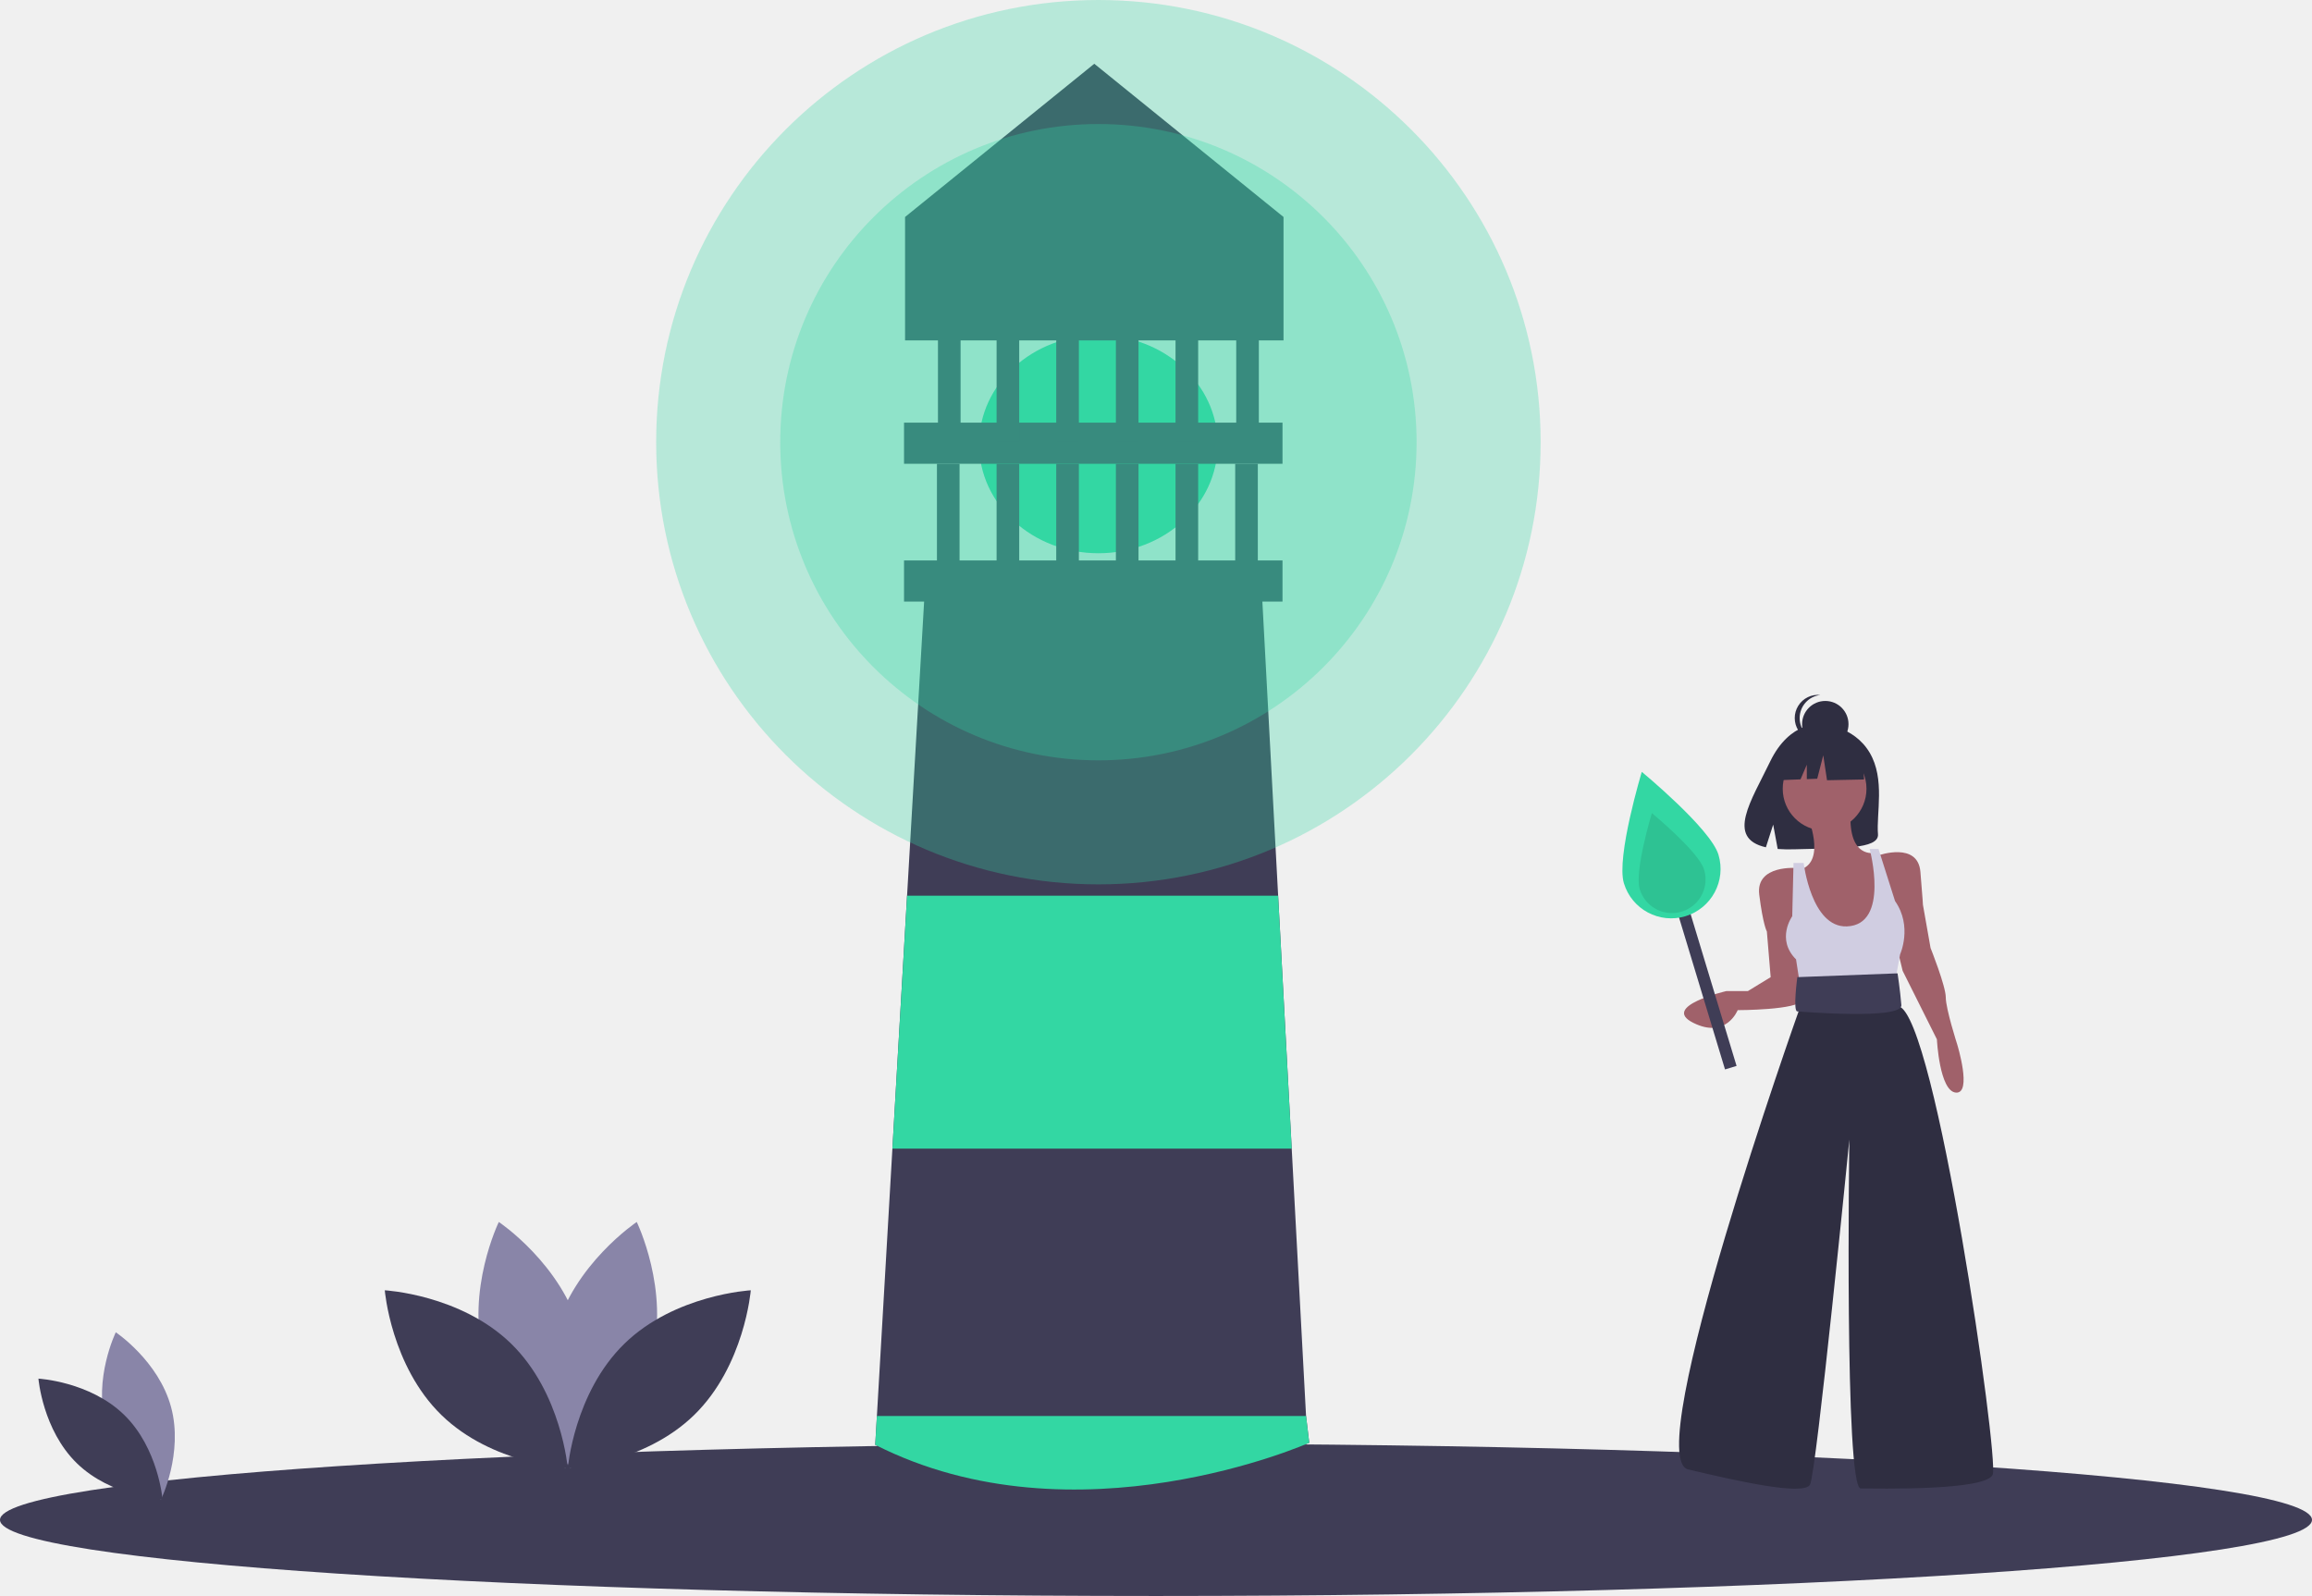
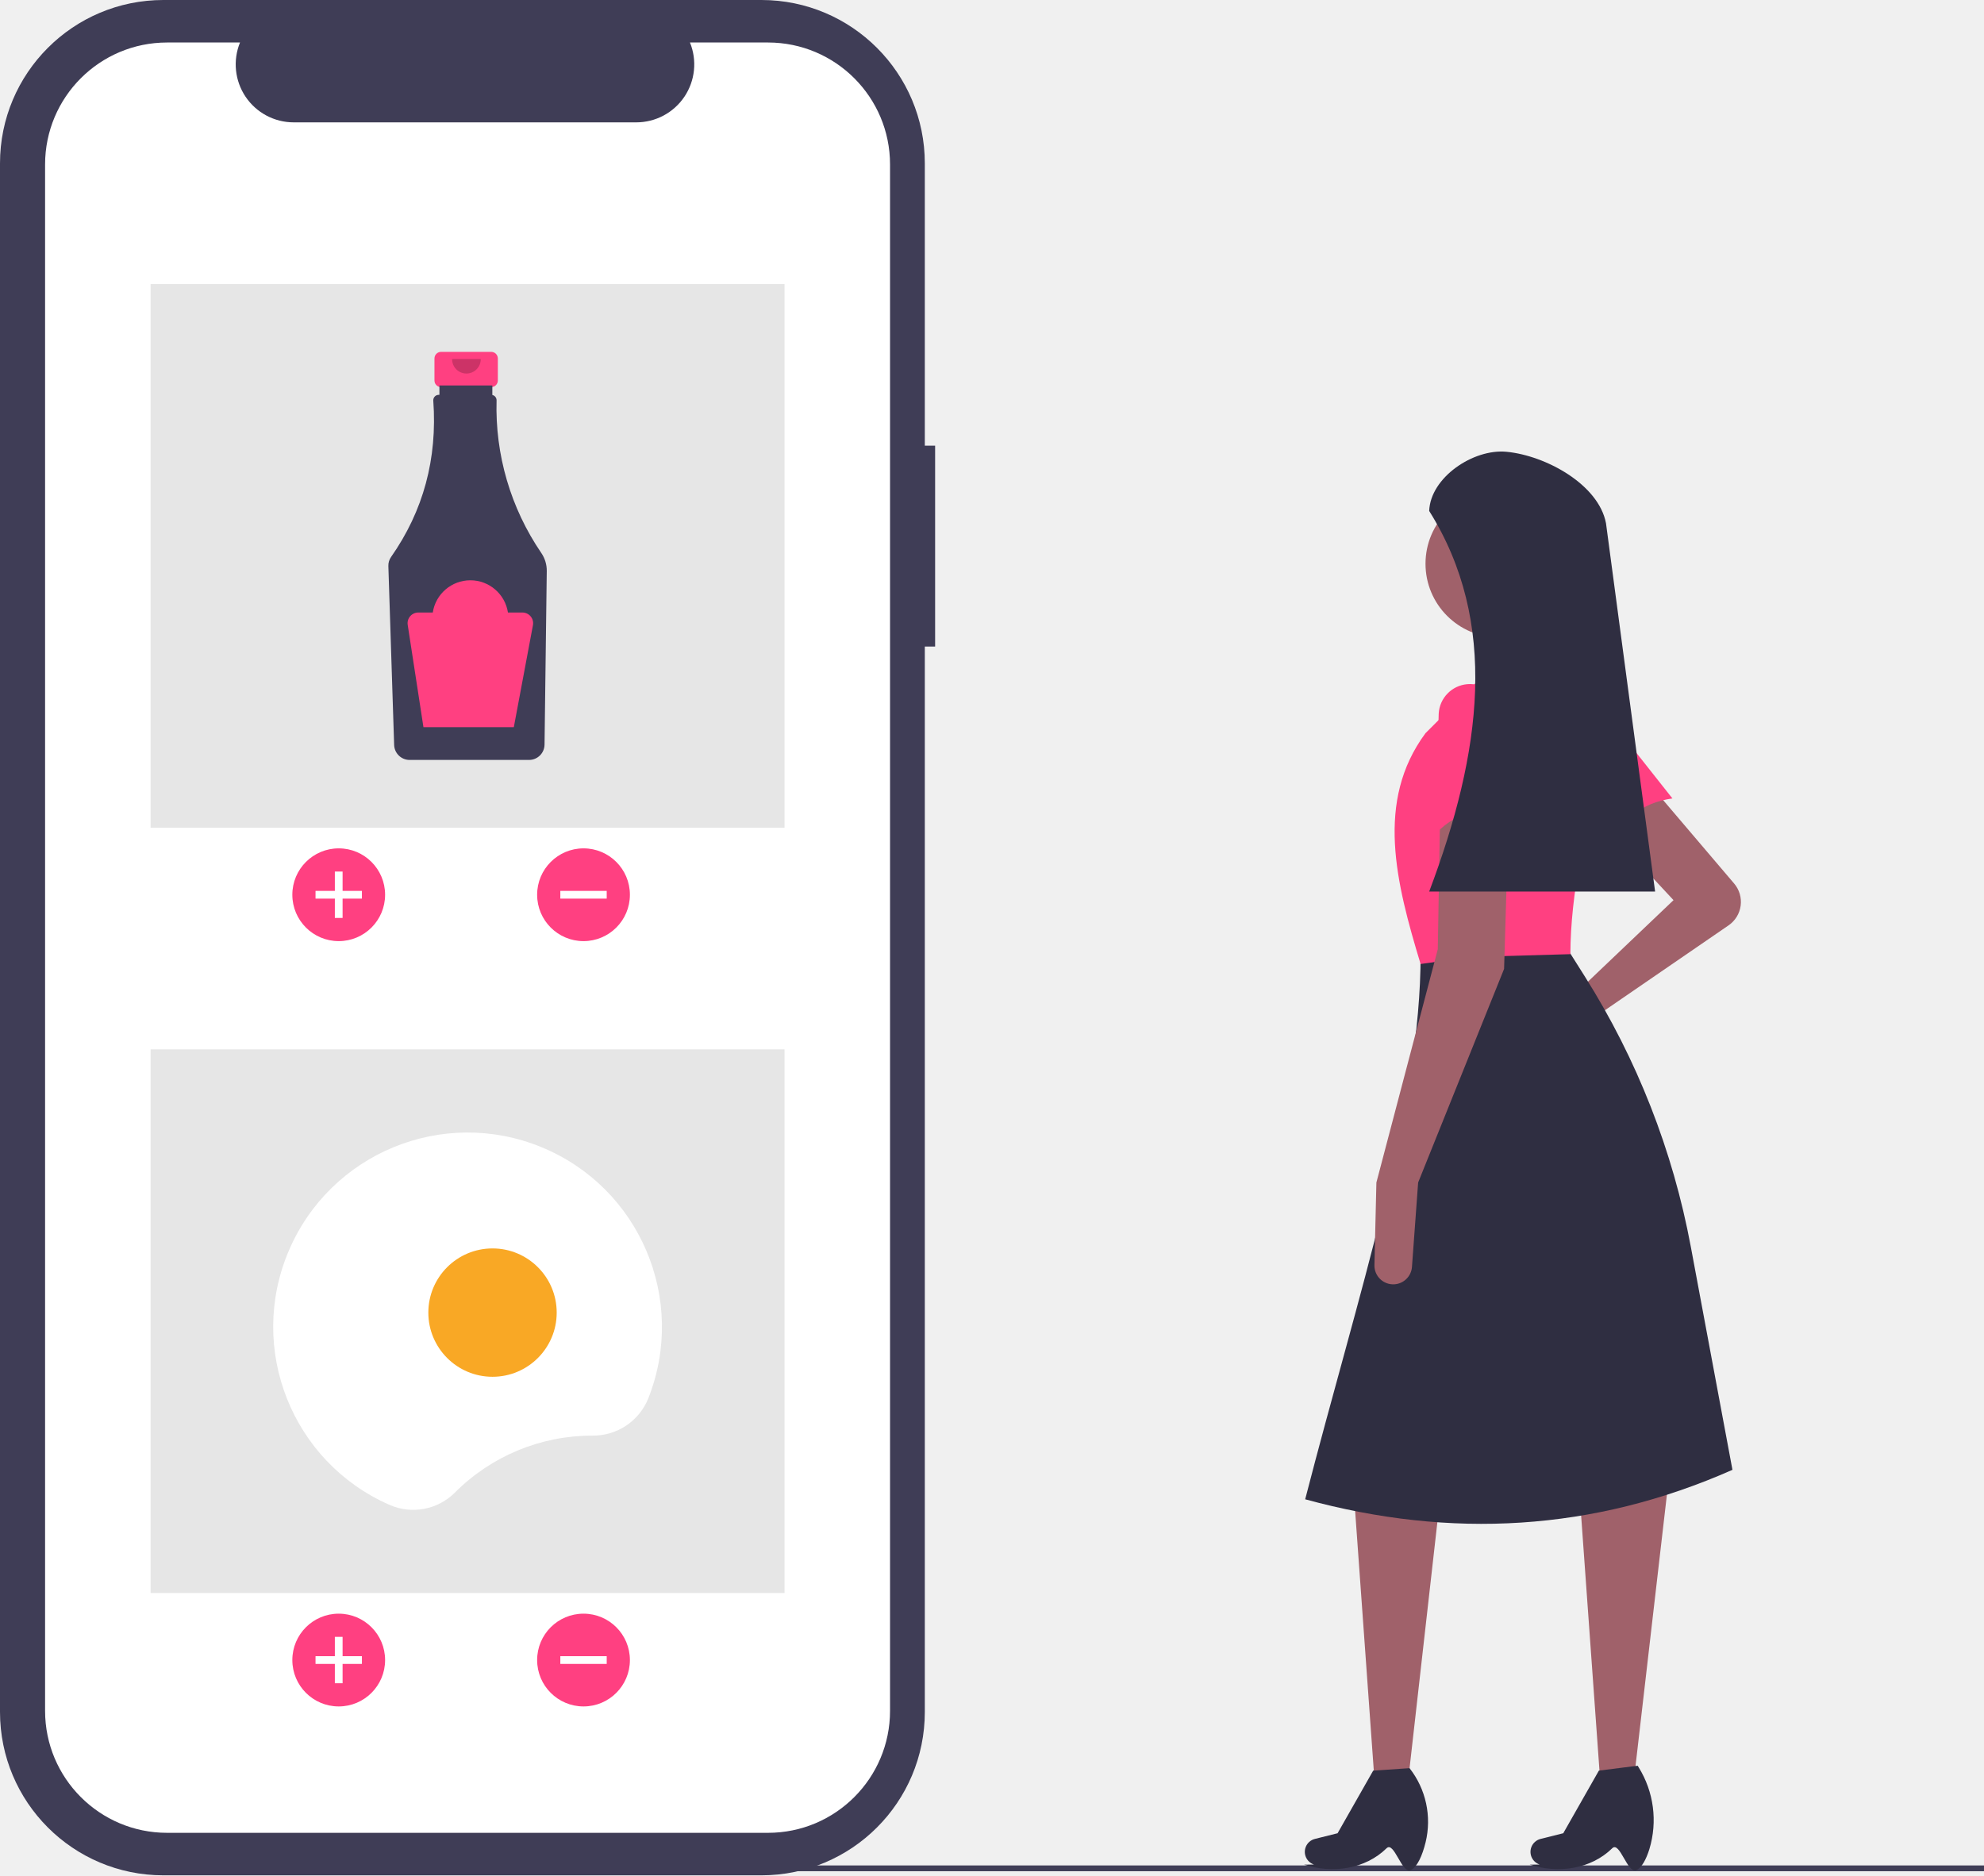
- <svg xmlns="http://www.w3.org/2000/svg" id="bd4103a6-87b0-4a08-8ab5-5811762a7009" data-name="Layer 1" width="1124" height="776" viewBox="0 0 1124 776">
-   <ellipse cx="562" cy="739" rx="562" ry="37" fill="#3f3d56" />
-   <ellipse cx="534" cy="216" rx="58" ry="53" fill="#33d7a3" />
-   <path d="M674.5,763.5s-123.5,49.5-211,1l.81-14,7.54-130,7.13-123,8.52-147h164l7.88,147,6.6,123,6.97,130Z" transform="translate(-38 -62)" fill="#3f3d56" />
-   <path d="M463.5,350.5" transform="translate(-38 -62)" fill="none" stroke="#2f2e41" stroke-miterlimit="10" />
-   <path d="M674.5,763.5s-113.5,50.5-211,1l.81-14H672.95Z" transform="translate(-38 -62)" fill="#33d7a3" />
-   <polygon points="627.98 558.5 433.85 558.5 440.98 435.5 621.38 435.5 627.98 558.5" fill="#33d7a3" />
-   <rect x="439.5" y="272.5" width="184" height="20" fill="#3f3d56" />
-   <rect x="439.5" y="205.5" width="184" height="20" fill="#3f3d56" />
-   <rect x="455.5" y="225.5" width="11" height="52" fill="#3f3d56" />
-   <rect x="484.5" y="225.5" width="11" height="52" fill="#3f3d56" />
-   <rect x="513.5" y="225.5" width="11" height="52" fill="#3f3d56" />
-   <rect x="542.5" y="225.5" width="11" height="52" fill="#3f3d56" />
-   <rect x="571.5" y="225.5" width="11" height="52" fill="#3f3d56" />
-   <rect x="484.5" y="146" width="11" height="68.5" fill="#3f3d56" />
-   <rect x="513.5" y="146" width="11" height="68.5" fill="#3f3d56" />
-   <rect x="542.5" y="146" width="11" height="68.5" fill="#3f3d56" />
-   <rect x="571.5" y="146" width="11" height="68.5" fill="#3f3d56" />
-   <rect x="600.5" y="225.5" width="11" height="52" fill="#3f3d56" />
-   <rect x="456" y="154" width="11" height="61" fill="#3f3d56" />
-   <rect x="601" y="154" width="11" height="61" fill="#3f3d56" />
-   <polygon points="624 165.5 440 165.5 440 105.5 532 31 624 105.5 624 165.5" fill="#3f3d56" />
-   <circle cx="534" cy="215" r="154.695" fill="#33d7a3" opacity="0.3" />
-   <circle cx="534" cy="215" r="215" fill="#33d7a3" opacity="0.3" />
-   <path d="M89.409,754.734c6.073,22.45,26.875,36.354,26.875,36.354s10.955-22.495,4.882-44.945-26.875-36.354-26.875-36.354S83.335,732.284,89.409,754.734Z" transform="translate(-38 -62)" fill="#8985a8" />
-   <path d="M98.333,749.91c16.665,16.223,18.7,41.16,18.7,41.16S92.049,789.706,75.385,773.483,56.684,732.323,56.684,732.323,81.668,733.687,98.333,749.91Z" transform="translate(-38 -62)" fill="#3f3d56" />
-   <path d="M354.757,722.408c-8.953,33.096-39.62,53.593-39.62,53.593s-16.151-33.162-7.197-66.258,39.62-53.593,39.62-53.593S363.71,689.312,354.757,722.408Z" transform="translate(-38 -62)" fill="#8985a8" />
-   <path d="M273.309,722.408c8.953,33.096,39.62,53.593,39.62,53.593s16.151-33.162,7.197-66.258-39.62-53.593-39.62-53.593S264.356,689.312,273.309,722.408Z" transform="translate(-38 -62)" fill="#8985a8" />
-   <path d="M286.465,715.295c24.568,23.916,27.568,60.679,27.568,60.679s-36.831-2.011-61.399-25.927S225.066,689.369,225.066,689.369,261.897,691.38,286.465,715.295Z" transform="translate(-38 -62)" fill="#3f3d56" />
-   <path d="M341.601,715.295C317.034,739.211,314.033,775.975,314.033,775.975s36.831-2.011,61.399-25.927S403,689.369,403,689.369,366.169,691.38,341.601,715.295Z" transform="translate(-38 -62)" fill="#3f3d56" />
-   <path d="M946.958,427.973c-7.884-13.322-23.483-13.943-23.483-13.943s-15.2-1.944-24.951,18.346c-9.088,18.912-21.632,37.171-2.019,41.598l3.543-11.026,2.194,11.847a76.737,76.737,0,0,0,8.391.143c21.003-.678,41.005.198,40.361-7.338C950.138,457.581,954.544,440.791,946.958,427.973Z" transform="translate(-38 -62)" fill="#2f2e41" />
-   <circle cx="887.046" cy="383.501" r="20.358" fill="#a0616a" />
-   <path d="M916.718,458.765s9.253,21.591-3.084,25.91l12.338,40.715,20.975-1.234,5.552-13.572-1.234-20.358-1.851-13.572s-12.955,3.084-11.721-19.741Z" transform="translate(-38 -62)" fill="#a0616a" />
-   <path d="M911.783,484.057s-20.358-1.851-18.507,12.955,3.701,17.89,3.701,17.89l1.851,22.208-11.104,6.786H877.236s-32.079,7.403-16.039,15.422,21.591-6.169,21.591-6.169,29.611,0,31.462-4.935S911.783,484.057,911.783,484.057Z" transform="translate(-38 -62)" fill="#a0616a" />
-   <path d="M951.264,477.888s19.124-6.786,20.358,8.02,1.234,16.039,1.234,16.039l3.701,20.975s7.403,18.507,7.403,24.059,5.552,22.825,5.552,22.825,7.403,24.059-.617,23.442-9.253-25.91-9.253-25.91l-16.656-33.313-4.935-20.358Z" transform="translate(-38 -62)" fill="#a0616a" />
-   <path d="M914.867,481.59h-4.935l-.617,25.91s-8.02,11.104,1.851,20.975l2.468,16.039,45.034-1.851,3.084-16.656s6.169-13.572-2.468-25.91L951.264,474.804h-4.318s10.002,36.877-11.104,37.631C918.569,513.052,914.867,481.59,914.867,481.59Z" transform="translate(-38 -62)" fill="#d0cde1" />
-   <path d="M916.101,541.429l-3.701,12.338S835.287,770.915,858.729,776.468s56.138,12.955,59.222,7.403,19.124-167.797,19.124-167.797-2.468,169.647,5.552,169.647,61.073,1.234,64.157-6.786-27.76-222.701-45.651-227.636l-4.935-11.104Z" transform="translate(-38 -62)" fill="#2f2e41" />
-   <path d="M960.518,535.26l-48.735,1.851s-2.224,16.656,0,16.656c.617,0,51.203,4.318,50.586-3.084S960.518,535.26,960.518,535.26Z" transform="translate(-38 -62)" fill="#3f3d56" />
-   <circle cx="887.384" cy="352.097" r="11.279" fill="#2f2e41" />
-   <path d="M912.918,411.129a11.279,11.279,0,0,1,10.091-11.215,11.279,11.279,0,1,0,0,22.43A11.279,11.279,0,0,1,912.918,411.129Z" transform="translate(-38 -62)" fill="#2f2e41" />
-   <polygon points="905.472 364.689 890.062 356.616 868.78 359.919 864.377 379.366 875.338 378.944 878.4 371.799 878.4 378.826 883.457 378.632 886.392 367.257 888.227 379.366 906.206 378.999 905.472 364.689" fill="#2f2e41" />
-   <rect x="863.757" y="494.973" width="5.869" height="88.038" transform="translate(-156.9606 212.1215) rotate(-16.83579)" fill="#3f3d56" />
-   <path d="M873.438,477.548A24.01,24.01,0,0,1,827.475,491.456c-3.841-12.692,8.697-54.159,8.697-54.159S869.597,464.856,873.438,477.548Z" transform="translate(-38 -62)" fill="#33d7a3" />
-   <path d="M866.435,484.754a16.346,16.346,0,1,1-31.29,9.468c-2.615-8.641,5.921-36.87,5.921-36.87S863.821,476.113,866.435,484.754Z" transform="translate(-38 -62)" opacity="0.1" />
+ <svg xmlns="http://www.w3.org/2000/svg" id="e6a8cd33-67c2-415a-8c26-3ee9526a2914" data-name="Layer 1" width="769.924" height="727.778" viewBox="0 0 769.924 727.778">
+   <rect x="250.367" y="723.942" width="519.557" height="2.241" fill="#3f3d56" />
+   <path d="M888,428.993a11.02,11.02,0,0,1-2.155,16.227l-53.77,36.917-23.677,15.785a6.509,6.509,0,0,1-8.649-1.294h0a6.509,6.509,0,0,1,1.769-9.751l22.933-13.316L864.475,435.442l-25.729-27.635,19.059-14.294Z" transform="translate(-215.0382 -86.11098)" fill="#a0616a" />
+   <polygon points="546.52 690.482 533.367 690.482 525.555 581.847 558.908 580.894 546.52 690.482" fill="#a0616a" />
+   <path d="M762.511,811.851c-3.507,1.601-6.445-11.367-9.403-8.46-8.275,8.132-20.946,9.902-31.991,6.352l3.866-.043a5.173,5.173,0,0,1-3.26-6.741h0a5.173,5.173,0,0,1,3.589-3.202l8.8-2.2,13.818-24.3,14.106-.953h0a33.7,33.7,0,0,1,6.233,28.749C766.987,806.278,765.011,810.71,762.511,811.851Z" transform="translate(-215.0382 -86.11098)" fill="#2f2e41" />
+   <polygon points="634.096 690.482 620.943 690.482 613.131 581.847 647.437 575.177 634.096 690.482" fill="#a0616a" />
+   <path d="M850.087,811.851c-3.507,1.601-6.445-11.367-9.403-8.46-8.275,8.132-20.946,9.902-31.991,6.352l3.866-.043a5.173,5.173,0,0,1-3.26-6.741h0a5.173,5.173,0,0,1,3.589-3.202l8.8-2.2,13.818-24.3,15.059-1.906.38.622a38.827,38.827,0,0,1,4.161,31.749C853.852,807.735,852.148,810.911,850.087,811.851Z" transform="translate(-215.0382 -86.11098)" fill="#2f2e41" />
+   <path d="M864.048,395.97c-12.096,1.683-20.469,8.307-23.88,21.521l-22.233-41.05a12.155,12.155,0,0,1,3.873-15.437h0a12.155,12.155,0,0,1,16.511,2.417Z" transform="translate(-215.0382 -86.11098)" fill="#ff4081" />
+   <path d="M887.346,656.523C833.288,680.441,777.965,683.384,721.535,667.958c20.606-79.922,44.938-152.188,44.788-211.552l55.27-4.765,8.51,13.491A299.308,299.308,0,0,1,871.175,569.893Z" transform="translate(-215.0382 -86.11098)" fill="#2f2e41" />
+   <circle cx="581.779" cy="218.779" r="28.588" fill="#a0616a" />
+   <polygon points="613.225 269.284 577.967 271.19 572.249 239.743 600.837 234.979 613.225 269.284" fill="#a0616a" />
+   <path d="M824.452,456.407l-38.627,1.088-19.502,2.724c-9.573-31.621-17.632-63.17,1.906-89.576L791.099,347.772l34.306-.953.454.26a27.626,27.626,0,0,1,12.657,32.14C830.003,406.883,824.535,433.007,824.452,456.407Z" transform="translate(-215.0382 -86.11098)" fill="#ff4081" />
+   <path d="M765.37,545.03l-2.396,32.746a7.294,7.294,0,0,1-6.789,6.746h0a7.294,7.294,0,0,1-7.777-7.452l.763-32.041,23.823-90.529.953-55.27,26.682-.953-1.906,63.847Z" transform="translate(-215.0382 -86.11098)" fill="#a0616a" />
+   <path d="M803.487,403.042c-11.313-4.6-21.878-3.06-31.447,6.671l1.311-46.666a12.155,12.155,0,0,1,11.083-11.422h0a12.155,12.155,0,0,1,13.081,10.36Z" transform="translate(-215.0382 -86.11098)" fill="#ff4081" />
+   <path d="M857.328,432.107h-87.67c20.452-54.157,27.047-104.539,0-147.705.464-12.965,17.093-24.205,30.007-22.963h0c15.252,1.467,35.747,12.674,38.604,27.728Z" transform="translate(-215.0382 -86.11098)" fill="#2f2e41" />
+   <path d="M577.928,259.058h-3.999V149.513A63.402,63.402,0,0,0,510.527,86.111H278.44a63.402,63.402,0,0,0-63.402,63.402V750.487A63.402,63.402,0,0,0,278.44,813.889H510.527a63.402,63.402,0,0,0,63.402-63.402V337.034h3.999Z" transform="translate(-215.0382 -86.11098)" fill="#3f3d56" />
+   <path d="M513.085,102.606h-30.295a22.495,22.495,0,0,1-20.827,30.991H329.003A22.495,22.495,0,0,1,308.176,102.606H279.881a47.348,47.348,0,0,0-47.348,47.348V750.046a47.348,47.348,0,0,0,47.348,47.348H513.085a47.348,47.348,0,0,0,47.348-47.348V149.954A47.348,47.348,0,0,0,513.085,102.606Z" transform="translate(-215.0382 -86.11098)" fill="#fff" />
+   <rect x="58.445" y="110.234" width="246" height="211" fill="#e6e6e6" />
+   <circle cx="131.445" cy="347.234" r="18" fill="#ff4081" />
+   <polygon points="140.445 345.734 132.945 345.734 132.945 338.234 129.945 338.234 129.945 345.734 122.445 345.734 122.445 348.734 129.945 348.734 129.945 356.234 132.945 356.234 132.945 348.734 140.445 348.734 140.445 345.734" fill="#fff" />
+   <circle cx="226.445" cy="347.234" r="18" fill="#ff4081" />
+   <rect x="439.983" y="424.345" width="3" height="18" transform="translate(659.7893 -94.24918) rotate(90)" fill="#fff" />
+   <path d="M405.658,222.66H386.217a2.577,2.577,0,0,0-2.577,2.577v8.533a2.577,2.577,0,0,0,2.577,2.577H389.439v12.785h12.997V236.347h3.222a2.577,2.577,0,0,0,2.577-2.577v-8.533A2.577,2.577,0,0,0,405.658,222.66Z" transform="translate(-215.0382 -86.11098)" fill="#ff4081" />
+   <path d="M425.129,300.752a99.945,99.945,0,0,1-17.387-59.256,2.108,2.108,0,0,0-1.645-2.103v-3.687H385.565v3.636h-.283a2.107,2.107,0,0,0-2.104,2.109q0.0.077.006.153,2.426,33.821-16.386,60.66a5.806,5.806,0,0,0-1.051,3.518l2.245,69.445a6.012,6.012,0,0,0,5.96,5.802h46.439a6.014,6.014,0,0,0,5.964-5.904l.865-67.425A12.168,12.168,0,0,0,425.129,300.752Z" transform="translate(-215.0382 -86.11098)" fill="#3f3d56" />
+   <path d="M401.605,225.44a5.561,5.561,0,1,1-11.121,0" transform="translate(-215.0382 -86.11098)" opacity="0.2" style="isolation:isolate" />
+   <path d="M417.778,323.82h-5.623a14.759,14.759,0,0,0-29.174,0h-5.624a4.15,4.15,0,0,0-4.102,4.781l6.108,39.704H414.437l7.419-39.57a4.15,4.15,0,0,0-4.079-4.915Z" transform="translate(-215.0382 -86.11098)" fill="#ff4081" />
+   <rect x="58.445" y="407.234" width="246" height="211" fill="#e6e6e6" />
+   <circle cx="131.445" cy="644.234" r="18" fill="#ff4081" />
+   <polygon points="140.445 642.734 132.945 642.734 132.945 635.234 129.945 635.234 129.945 642.734 122.445 642.734 122.445 645.734 129.945 645.734 129.945 653.234 132.945 653.234 132.945 645.734 140.445 645.734 140.445 642.734" fill="#fff" />
+   <circle cx="226.445" cy="644.234" r="18" fill="#ff4081" />
+   <rect x="439.983" y="721.345" width="3" height="18" transform="translate(956.7893 202.7508) rotate(90)" fill="#fff" />
+   <path d="M444.911,643.242l.136 0a23.04,23.04,0,0,0,21.573-14.45A75.416,75.416,0,1,0,366.154,670.102a22.843,22.843,0,0,0,25.37-4.704A75.167,75.167,0,0,1,444.911,643.242Z" transform="translate(-215.0382 -86.11098)" fill="#fff" />
+   <circle cx="191.13" cy="509.395" r="24.906" fill="#f9a825" />
</svg>
